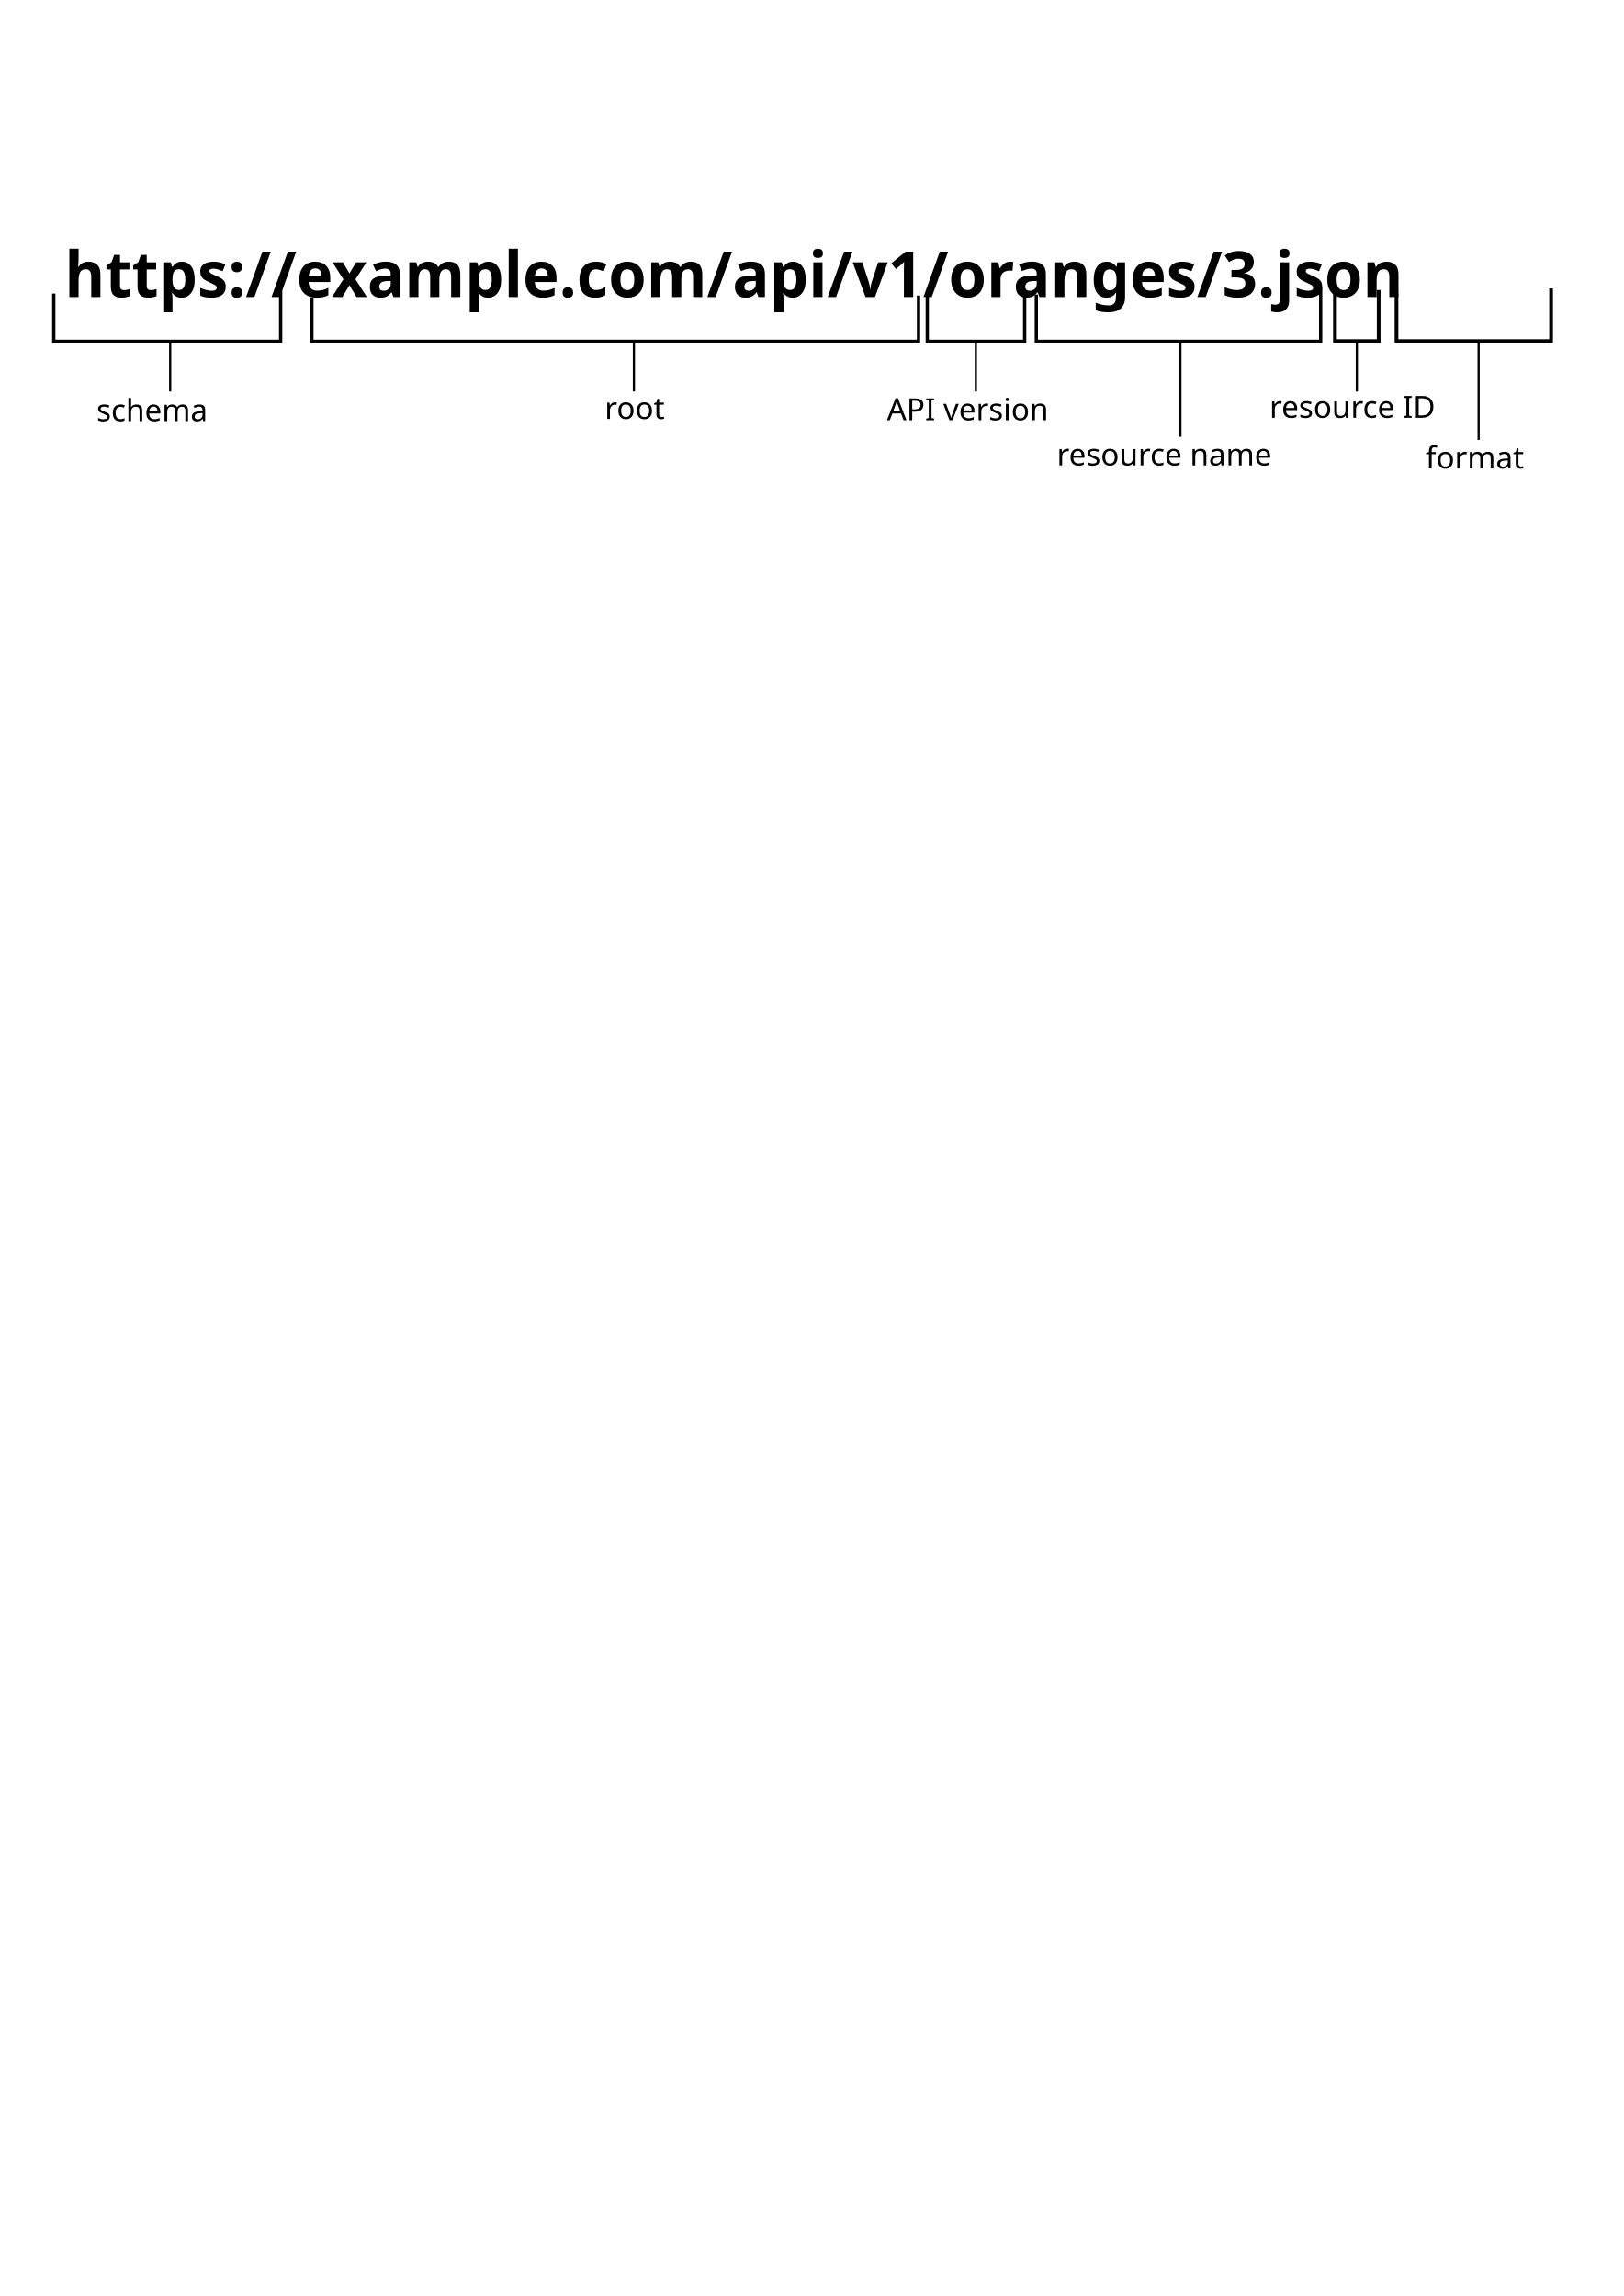
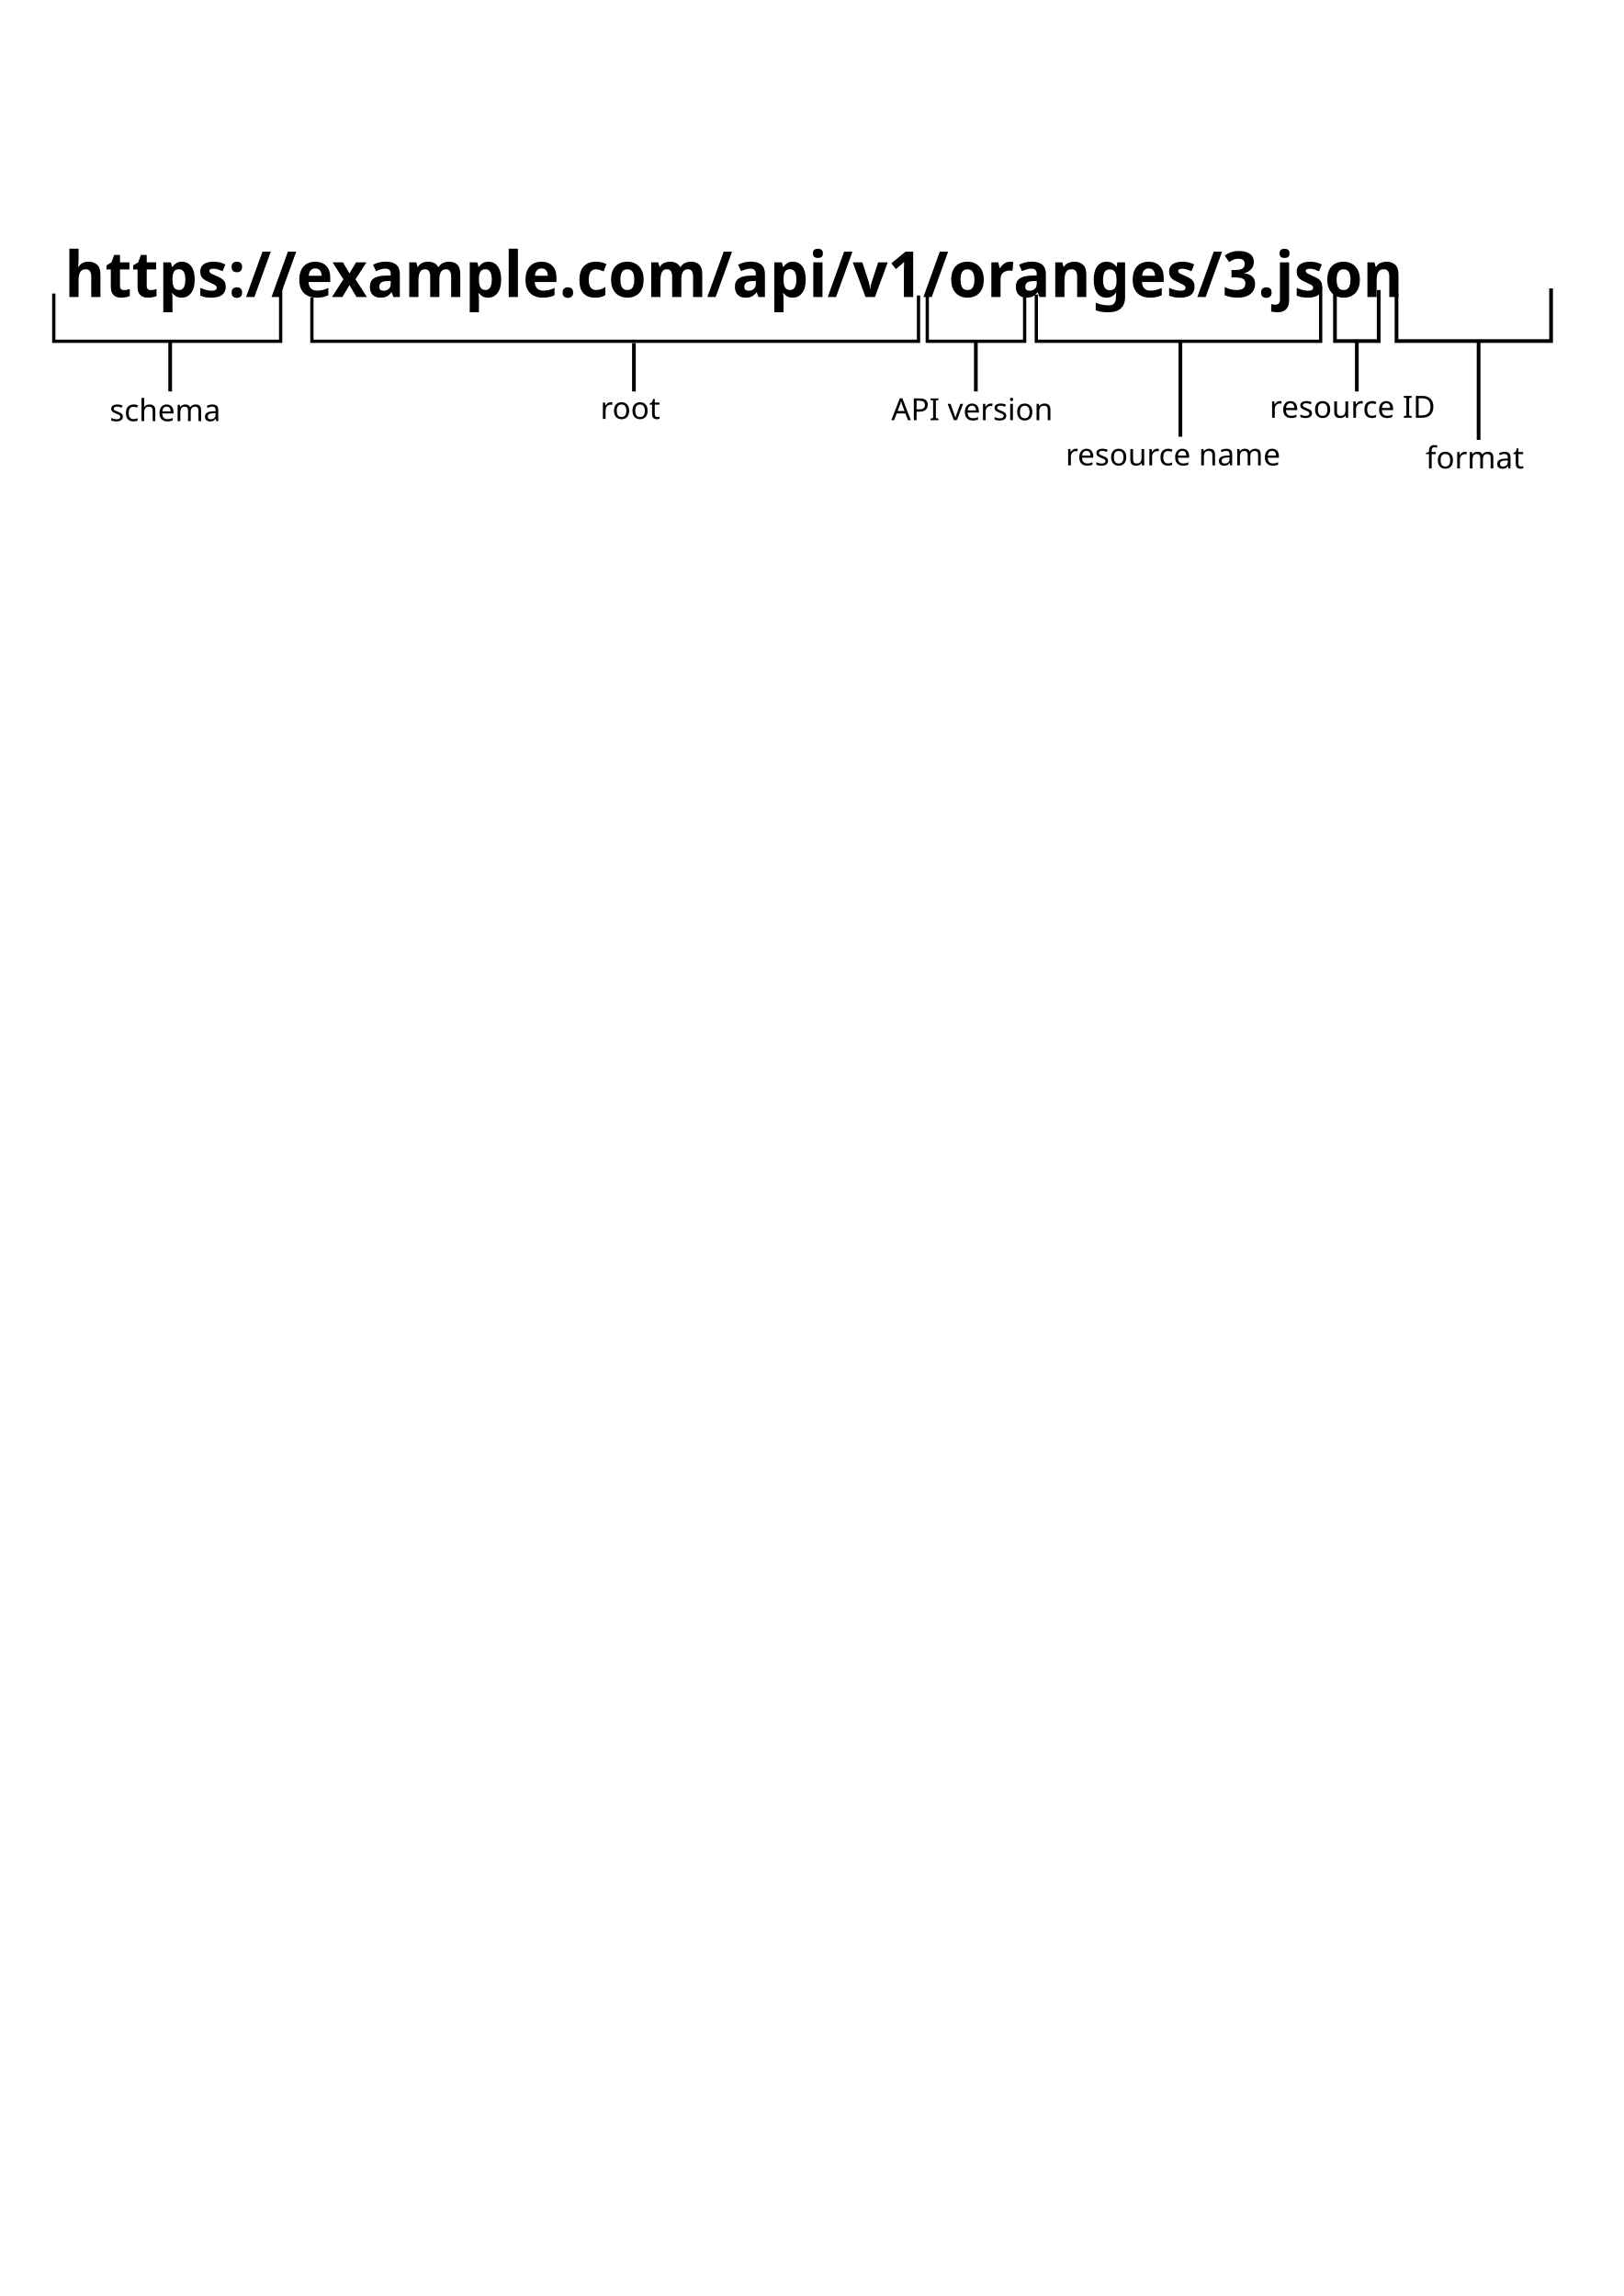
<svg xmlns="http://www.w3.org/2000/svg" width="744.094" height="1052.362" id="svg2" version="1.1">
  <defs id="defs4" />
  <g id="layer1">
    <text xml:space="preserve" style="font-size:35.845px;font-style:normal;font-weight:normal;line-height:125%;letter-spacing:0px;word-spacing:0px;fill:#000000;fill-opacity:1;stroke:none;font-family:Sans" x="30.07" y="133.989" id="text2985" transform="scale(0.984177,1.016077)">
      <tspan id="tspan2987" x="30.07" y="133.989" style="font-size:28.676px;font-weight:bold;-inkscape-font-specification:Sans Bold">https://example.com/api/v1/oranges/3.json</tspan>
    </text>
    <path style="fill:none;stroke:#000000;stroke-width:1.499;stroke-linecap:butt;stroke-linejoin:miter;stroke-miterlimit:4;stroke-opacity:1;stroke-dasharray:none" d="m 24.644,134.556 0,21.865 103.969,0 0,-24.542 0.446,0" id="path2991" />
    <path style="fill:none;stroke:#000000;stroke-width:1.499;stroke-linecap:butt;stroke-linejoin:miter;stroke-miterlimit:4;stroke-opacity:1;stroke-dasharray:none" d="m 142.933,136.341 0,20.08 277.994,0 0,-20.972" id="path3761" />
    <path style="fill:none;stroke:#000000;stroke-width:1.499;stroke-linecap:butt;stroke-linejoin:miter;stroke-miterlimit:4;stroke-opacity:1;stroke-dasharray:none" d="m 424.943,135.895 0,20.526 44.622,0 0,-21.418" id="path3763" />
    <path style="fill:none;stroke:#000000;stroke-width:1.499;stroke-linecap:butt;stroke-linejoin:miter;stroke-miterlimit:4;stroke-opacity:1;stroke-dasharray:none" d="m 474.92,135.002 0,21.418 130.296,0 0,-24.988" id="path3765" />
    <path style="fill:none;stroke:#000000;stroke-width:1.7;stroke-linecap:butt;stroke-linejoin:miter;stroke-opacity:1;stroke-miterlimit:4;stroke-dasharray:none" d="m 611.774,132.913 0,23.408 20.035,0 0,-23.408" id="path3767" />
    <path style="fill:none;stroke:#000000;stroke-width:1.7;stroke-linecap:butt;stroke-linejoin:miter;stroke-miterlimit:4;stroke-opacity:1;stroke-dasharray:none" d="m 639.972,134.344 0,21.977 70.837,0 0,-24.123" id="path3769" />
-     <text xml:space="preserve" style="font-size:10px;font-style:normal;font-weight:normal;line-height:125%;letter-spacing:0px;word-spacing:0px;fill:#000000;fill-opacity:1;stroke:none;font-family:Sans" x="44.233" y="193.017" id="text3771">
-       <tspan id="tspan3773" x="44.233" y="193.017" style="font-size:14px">schema</tspan>
+     <text xml:space="preserve" style="font-size:10px;font-style:normal;font-weight:normal;line-height:125%;letter-spacing:0px;word-spacing:0px;fill:#000000;fill-opacity:1;stroke:none;font-family:Sans" x="50.233" y="193.017" id="text3771">
+       <tspan id="tspan3773" x="50.233" y="193.017" style="font-size:14px">schema</tspan>
    </text>
-     <text xml:space="preserve" style="font-size:10px;font-style:normal;font-weight:normal;line-height:125%;letter-spacing:0px;word-spacing:0px;fill:#000000;fill-opacity:1;stroke:none;font-family:Sans" x="277.097" y="192.008" id="text3775">
-       <tspan id="tspan3777" x="277.097" y="192.008" style="font-size:14px">root</tspan>
+     <text xml:space="preserve" style="font-size:10px;font-style:normal;font-weight:normal;line-height:125%;letter-spacing:0px;word-spacing:0px;fill:#000000;fill-opacity:1;stroke:none;font-family:Sans" x="275.097" y="192.008" id="text3775">
+       <tspan id="tspan3777" x="275.097" y="192.008" style="font-size:14px">root</tspan>
    </text>
-     <text xml:space="preserve" style="font-size:10px;font-style:normal;font-weight:normal;line-height:125%;letter-spacing:0px;word-spacing:0px;fill:#000000;fill-opacity:1;stroke:none;font-family:Sans" x="406.47" y="192.595" id="text3779">
-       <tspan id="tspan3781" x="406.47" y="192.595" style="font-size:14px">API version</tspan>
+     <text xml:space="preserve" style="font-size:10px;font-style:normal;font-weight:normal;line-height:125%;letter-spacing:0px;word-spacing:0px;fill:#000000;fill-opacity:1;stroke:none;font-family:Sans" x="408.47" y="192.595" id="text3779">
+       <tspan id="tspan3781" x="408.47" y="192.595" style="font-size:14px">API version</tspan>
    </text>
-     <text xml:space="preserve" style="font-size:10px;font-style:normal;font-weight:normal;line-height:125%;letter-spacing:0px;word-spacing:0px;fill:#000000;fill-opacity:1;stroke:none;font-family:Sans" x="484.316" y="213.31" id="text3783">
-       <tspan id="tspan3785" x="484.316" y="213.31" style="font-size:14px">resource name</tspan>
+     <text xml:space="preserve" style="font-size:10px;font-style:normal;font-weight:normal;line-height:125%;letter-spacing:0px;word-spacing:0px;fill:#000000;fill-opacity:1;stroke:none;font-family:Sans" x="488.316" y="213.31" id="text3783">
+       <tspan id="tspan3785" x="488.316" y="213.31" style="font-size:14px">resource name</tspan>
    </text>
    <text xml:space="preserve" style="font-size:10px;font-style:normal;font-weight:normal;line-height:125%;letter-spacing:0px;word-spacing:0px;fill:#000000;fill-opacity:1;stroke:none;font-family:Sans" x="581.774" y="191.474" id="text3787">
      <tspan id="tspan3789" x="581.774" y="191.474" style="font-size:14px">resource ID</tspan>
    </text>
    <text xml:space="preserve" style="font-size:10px;font-style:normal;font-weight:normal;line-height:125%;letter-spacing:0px;word-spacing:0px;fill:#000000;fill-opacity:1;stroke:none;font-family:Sans" x="653.326" y="214.699" id="text3791">
      <tspan id="tspan3793" x="653.326" y="214.699" style="font-size:14px">format</tspan>
    </text>
-     <path style="fill:none;stroke:#000000;stroke-width:1px;stroke-linecap:butt;stroke-linejoin:miter;stroke-opacity:1" d="m 77.992,156.525 0,22.897" id="path3818" />
-     <path style="fill:none;stroke:#000000;stroke-width:1px;stroke-linecap:butt;stroke-linejoin:miter;stroke-opacity:1" d="m 290.503,157.241 0,22.181" id="path3820" />
-     <path style="fill:none;stroke:#000000;stroke-width:1px;stroke-linecap:butt;stroke-linejoin:miter;stroke-opacity:1" d="m 447.203,155.81 0,23.612" id="path3822" />
-     <path style="fill:none;stroke:#000000;stroke-width:1px;stroke-linecap:butt;stroke-linejoin:miter;stroke-opacity:1" d="m 540.937,155.81 0,44.363" id="path3824" />
-     <path style="fill:none;stroke:#000000;stroke-width:1px;stroke-linecap:butt;stroke-linejoin:miter;stroke-opacity:1" d="m 621.791,155.81 0,23.612" id="path3826" />
-     <path style="fill:none;stroke:#000000;stroke-width:1px;stroke-linecap:butt;stroke-linejoin:miter;stroke-opacity:1" d="m 677.602,156.525 0,45.078" id="path3828" />
+     <path style="fill:none;stroke:#000000;stroke-width:1.7;stroke-linecap:butt;stroke-linejoin:miter;stroke-opacity:1;stroke-miterlimit:4;stroke-dasharray:none" d="m 77.992,156.525 0,22.897" id="path3818" />
+     <path style="fill:none;stroke:#000000;stroke-width:1.7;stroke-linecap:butt;stroke-linejoin:miter;stroke-opacity:1;stroke-miterlimit:4;stroke-dasharray:none" d="m 290.503,157.241 0,22.181" id="path3820" />
+     <path style="fill:none;stroke:#000000;stroke-width:1.7;stroke-linecap:butt;stroke-linejoin:miter;stroke-opacity:1;stroke-miterlimit:4;stroke-dasharray:none" d="m 447.203,155.81 0,23.612" id="path3822" />
+     <path style="fill:none;stroke:#000000;stroke-width:1.7;stroke-linecap:butt;stroke-linejoin:miter;stroke-opacity:1;stroke-miterlimit:4;stroke-dasharray:none" d="m 540.937,155.81 0,44.363" id="path3824" />
+     <path style="fill:none;stroke:#000000;stroke-width:1.7;stroke-linecap:butt;stroke-linejoin:miter;stroke-opacity:1;stroke-miterlimit:4;stroke-dasharray:none" d="m 621.791,155.81 0,23.612" id="path3826" />
+     <path style="fill:none;stroke:#000000;stroke-width:1.7;stroke-linecap:butt;stroke-linejoin:miter;stroke-opacity:1;stroke-miterlimit:4;stroke-dasharray:none" d="m 677.602,156.525 0,45.078" id="path3828" />
  </g>
</svg>
